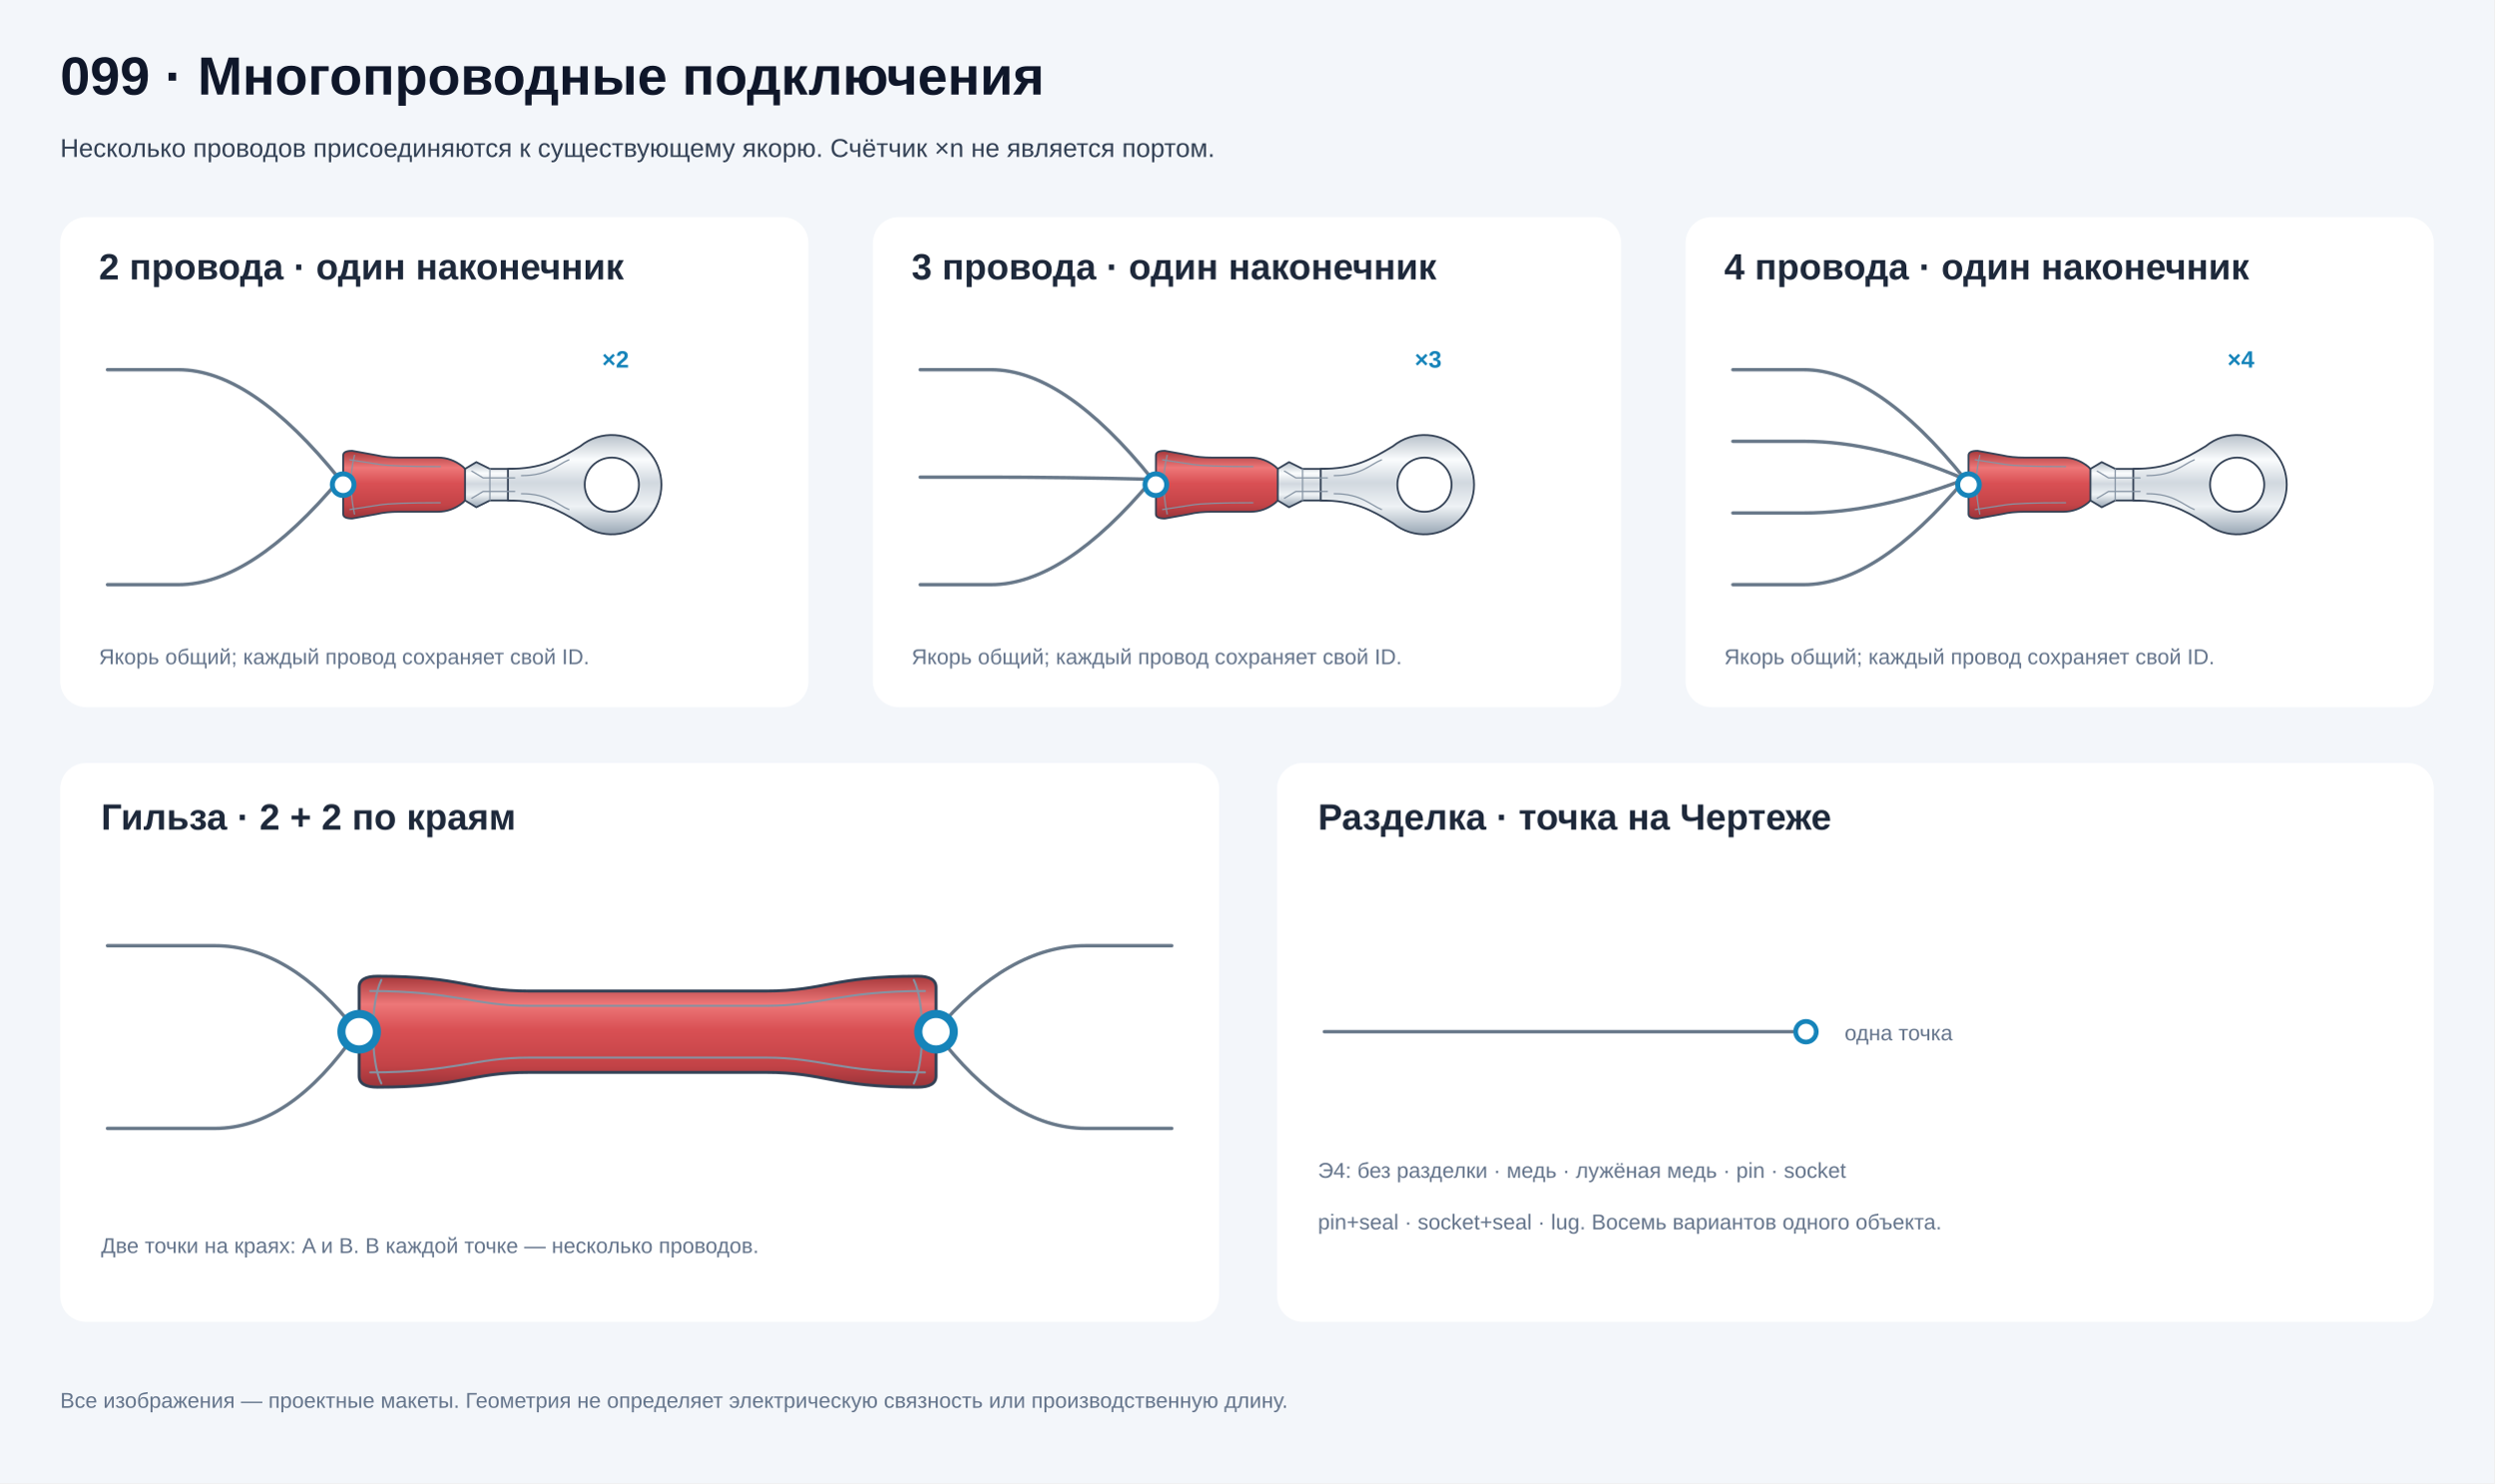
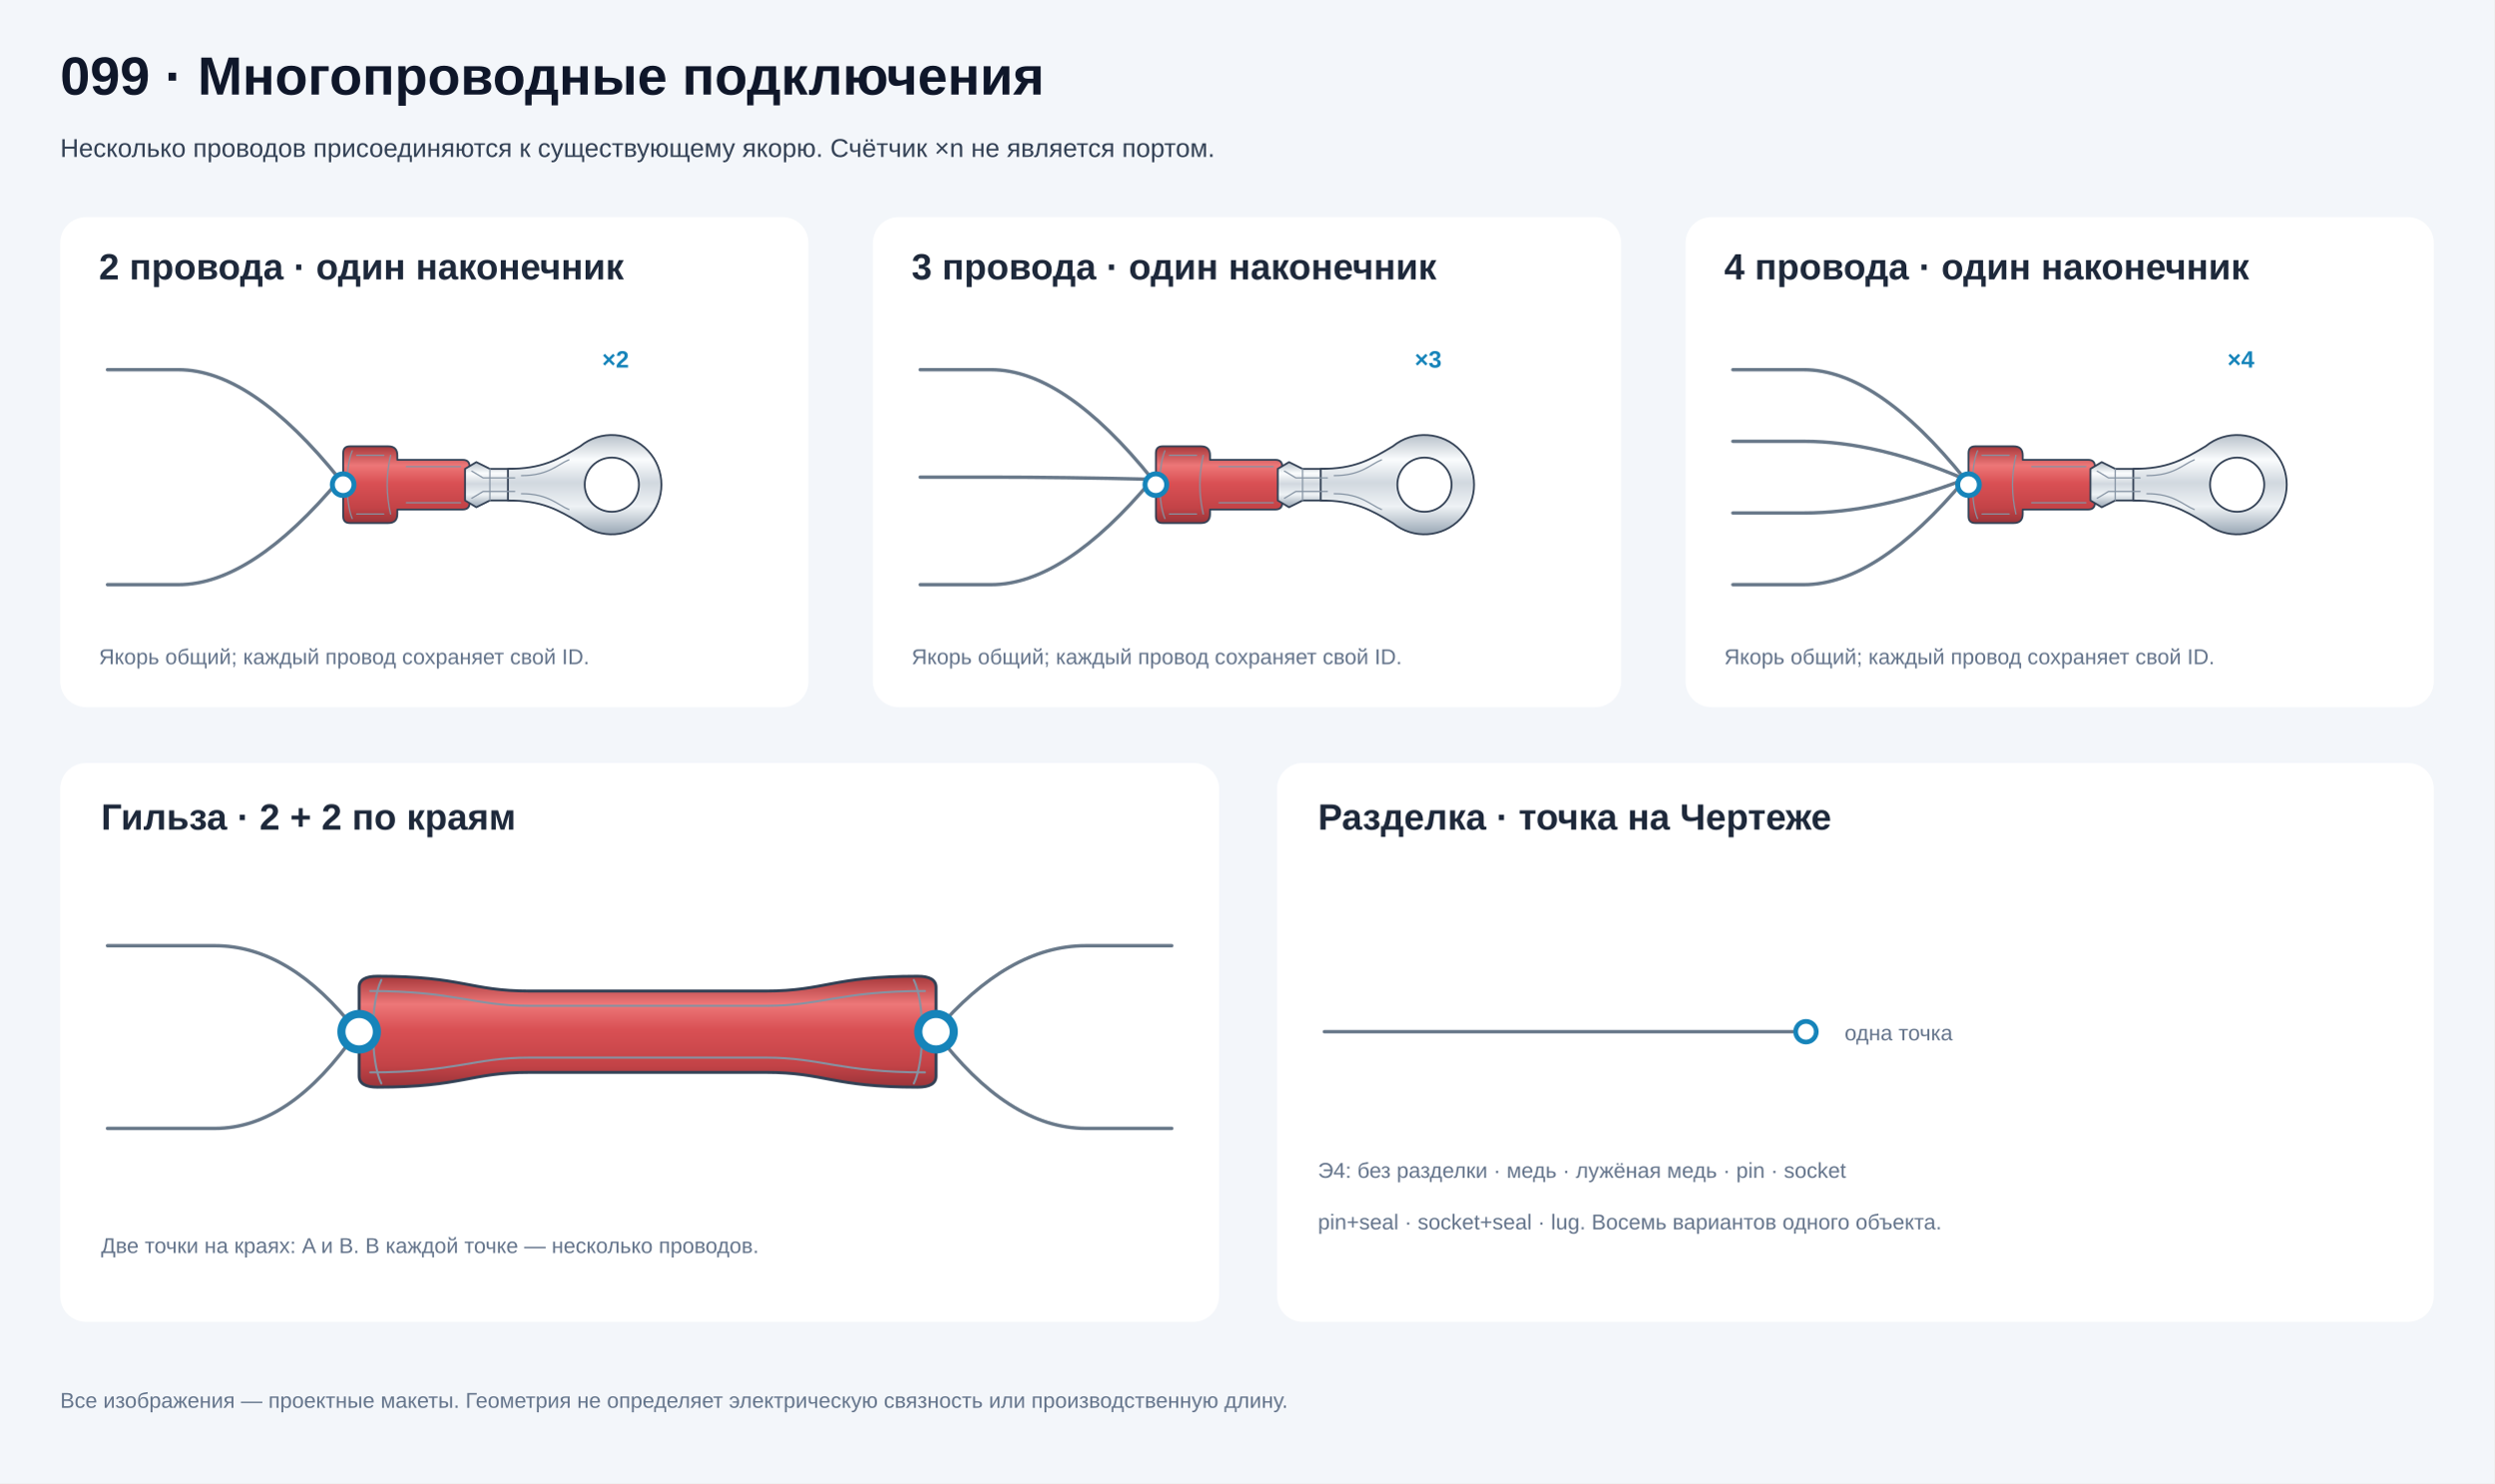
<svg xmlns="http://www.w3.org/2000/svg" width="1160" height="690" viewBox="0 0 1160 690" role="img" aria-labelledby="title">
  <style>svg{font-family:Arial,'Segoe UI',sans-serif} .geom{stroke:#334155;stroke-width:.8;stroke-linecap:round;stroke-linejoin:round} .geom text{stroke:none;stroke-width:0} .detail{stroke:#8593a3;stroke-width:.55;fill:none} .wire{stroke:#69798a;stroke-width:1.6;fill:none;stroke-linecap:round} .text{font-size:12px;fill:#334155;stroke:none} .small{font-size:10px;fill:#64748b;stroke:none} .title{font-size:25px;fill:#0f172a;font-weight:700;stroke:none} .card-title{font-size:17px;fill:#1e293b;font-weight:700;stroke:none} .view{font-size:11px;fill:#237ca3;font-weight:700;stroke:none} .badge{font-size:11px;fill:#1684ba;font-weight:700;stroke:none} .dim{stroke:#5f8f87;stroke-width:.55;fill:none} .dimtext{font-size:11px;fill:#427a70;stroke:none}</style>
  <defs>
    <linearGradient id="metal" x1="0" y1="0" x2="0" y2="1">
      <stop offset="0" stop-color="#b8c1ca" />
      <stop offset=".25" stop-color="#fafcfd" />
      <stop offset=".48" stop-color="#d1d8df" />
      <stop offset=".72" stop-color="#eef2f5" />
      <stop offset="1" stop-color="#99a7b5" />
    </linearGradient>
    <linearGradient id="red" x1="0" y1="0" x2="0" y2="1">
      <stop offset="0" stop-color="#a7383b" />
      <stop offset=".25" stop-color="#ed7778" />
      <stop offset=".48" stop-color="#d95054" />
      <stop offset=".8" stop-color="#c34347" />
      <stop offset="1" stop-color="#993439" />
    </linearGradient>
    <linearGradient id="blue" x1="0" y1="0" x2="0" y2="1">
      <stop offset="0" stop-color="#235783" />
      <stop offset=".25" stop-color="#65a2ce" />
      <stop offset=".5" stop-color="#397fb3" />
      <stop offset="1" stop-color="#23557d" />
    </linearGradient>
    <linearGradient id="yellow" x1="0" y1="0" x2="0" y2="1">
      <stop offset="0" stop-color="#b88c29" />
      <stop offset=".27" stop-color="#ffe6a1" />
      <stop offset=".55" stop-color="#e9bd4d" />
      <stop offset="1" stop-color="#b48c32" />
    </linearGradient>
  </defs>
  <rect x="0" y="0" width="1160" height="690" rx="0" fill="#f3f6fa" />
  <text x="28" y="44" class="title">099 · Многопроводные подключения</text>
  <text x="28" y="73" class="text">Несколько проводов присоединяются к существующему якорю. Счётчик ×n не является портом.</text>
  <g transform="translate(28,101)">
    <rect x="0" y="0" width="348" height="228" rx="12" fill="#ffffff" />
    <text x="18" y="29" class="card-title">2 провода · один наконечник</text>
    <path d="M22 71.0 H55 Q89 71.0 130 122" fill="none" class="wire" />
    <path d="M22 171.0 H55 Q89 171.0 130 122" fill="none" class="wire" />
    <g transform="translate(98,72) scale(1.05)">
      <g class="geom">
-         <path d="M32 37 Q32 35 36 35 L47 37 Q51 38 57 38 H74 Q80 38 85 42 L88 45 V55 L85 58 Q80 62 74 62 H57 Q51 62 47 63 L36 65 Q32 65 32 63 Z" fill="url(#red)" />
+         <path d="M32 36 Q32 33 35 33 H52 Q56 33 56 37 V39 H85 Q88 39 88 42 V58 Q88 61 85 61 H56 V63 Q56 67 52 67 H35 Q32 67 32 64 Z" fill="url(#red)" />
        <path d="M86 43 L91 40 L97 43 H109 V57 H97 L91 60 L86 57 Z" fill="url(#metal)" />
        <path d="M105 43 C120 43 127 39 137 33 A22 22 0 1 1 137 67 C127 61 120 57 105 57 Z" fill="url(#metal)" />
        <circle cx="151" cy="50" r="12" fill="#ffffff" />
        <path d="M89 44 L94 47 H108 M89 56 L94 53 H108 M97 43 V57" fill="none" class="detail" />
-         <path d="M35 39 L48 41 Q54 42 75 42 M35 61 L48 59 Q54 58 75 58 M37 37 Q34 49 37 63" fill="none" class="detail" />
+         <path d="M38 37 H50 M38 63 H50 M60 42 H84 M60 58 H84 M36 35 C33 42 33 58 36 65 M53 37 Q50 50 53 63" fill="none" class="detail" />
        <path d="M111 46 C123 46 127 41 132 39 M111 54 C123 54 127 59 132 61" fill="none" class="detail" />
      </g>
      <circle cx="32" cy="50" r="4.8" fill="#ffffff" data-role="wire-entry" stroke="#1684ba" stroke-width="2.2" />
    </g>
    <text x="252" y="70" class="badge">×2</text>
    <text x="18" y="208" class="small">Якорь общий; каждый провод сохраняет свой ID.</text>
  </g>
  <g transform="translate(406,101)">
    <rect x="0" y="0" width="348" height="228" rx="12" fill="#ffffff" />
    <text x="18" y="29" class="card-title">3 провода · один наконечник</text>
    <path d="M22 71.0 H55 Q89 71.0 130 122" fill="none" class="wire" />
    <path d="M22 121.0 H55 Q89 121.0 130 122" fill="none" class="wire" />
    <path d="M22 171.0 H55 Q89 171.0 130 122" fill="none" class="wire" />
    <g transform="translate(98,72) scale(1.05)">
      <g class="geom">
-         <path d="M32 37 Q32 35 36 35 L47 37 Q51 38 57 38 H74 Q80 38 85 42 L88 45 V55 L85 58 Q80 62 74 62 H57 Q51 62 47 63 L36 65 Q32 65 32 63 Z" fill="url(#red)" />
+         <path d="M32 36 Q32 33 35 33 H52 Q56 33 56 37 V39 H85 Q88 39 88 42 V58 Q88 61 85 61 H56 V63 Q56 67 52 67 H35 Q32 67 32 64 Z" fill="url(#red)" />
        <path d="M86 43 L91 40 L97 43 H109 V57 H97 L91 60 L86 57 Z" fill="url(#metal)" />
        <path d="M105 43 C120 43 127 39 137 33 A22 22 0 1 1 137 67 C127 61 120 57 105 57 Z" fill="url(#metal)" />
        <circle cx="151" cy="50" r="12" fill="#ffffff" />
        <path d="M89 44 L94 47 H108 M89 56 L94 53 H108 M97 43 V57" fill="none" class="detail" />
-         <path d="M35 39 L48 41 Q54 42 75 42 M35 61 L48 59 Q54 58 75 58 M37 37 Q34 49 37 63" fill="none" class="detail" />
+         <path d="M38 37 H50 M38 63 H50 M60 42 H84 M60 58 H84 M36 35 C33 42 33 58 36 65 M53 37 Q50 50 53 63" fill="none" class="detail" />
        <path d="M111 46 C123 46 127 41 132 39 M111 54 C123 54 127 59 132 61" fill="none" class="detail" />
      </g>
      <circle cx="32" cy="50" r="4.8" fill="#ffffff" data-role="wire-entry" stroke="#1684ba" stroke-width="2.2" />
    </g>
    <text x="252" y="70" class="badge">×3</text>
    <text x="18" y="208" class="small">Якорь общий; каждый провод сохраняет свой ID.</text>
  </g>
  <g transform="translate(784,101)">
    <rect x="0" y="0" width="348" height="228" rx="12" fill="#ffffff" />
    <text x="18" y="29" class="card-title">4 провода · один наконечник</text>
    <path d="M22 71.0 H55 Q89 71.0 130 122" fill="none" class="wire" />
    <path d="M22 104.333 H55 Q89 104.333 130 122" fill="none" class="wire" />
    <path d="M22 137.667 H55 Q89 137.667 130 122" fill="none" class="wire" />
    <path d="M22 171.0 H55 Q89 171.0 130 122" fill="none" class="wire" />
    <g transform="translate(98,72) scale(1.05)">
      <g class="geom">
-         <path d="M32 37 Q32 35 36 35 L47 37 Q51 38 57 38 H74 Q80 38 85 42 L88 45 V55 L85 58 Q80 62 74 62 H57 Q51 62 47 63 L36 65 Q32 65 32 63 Z" fill="url(#red)" />
+         <path d="M32 36 Q32 33 35 33 H52 Q56 33 56 37 V39 H85 Q88 39 88 42 V58 Q88 61 85 61 H56 V63 Q56 67 52 67 H35 Q32 67 32 64 Z" fill="url(#red)" />
        <path d="M86 43 L91 40 L97 43 H109 V57 H97 L91 60 L86 57 Z" fill="url(#metal)" />
        <path d="M105 43 C120 43 127 39 137 33 A22 22 0 1 1 137 67 C127 61 120 57 105 57 Z" fill="url(#metal)" />
        <circle cx="151" cy="50" r="12" fill="#ffffff" />
        <path d="M89 44 L94 47 H108 M89 56 L94 53 H108 M97 43 V57" fill="none" class="detail" />
-         <path d="M35 39 L48 41 Q54 42 75 42 M35 61 L48 59 Q54 58 75 58 M37 37 Q34 49 37 63" fill="none" class="detail" />
+         <path d="M38 37 H50 M38 63 H50 M60 42 H84 M60 58 H84 M36 35 C33 42 33 58 36 65 M53 37 Q50 50 53 63" fill="none" class="detail" />
        <path d="M111 46 C123 46 127 41 132 39 M111 54 C123 54 127 59 132 61" fill="none" class="detail" />
      </g>
      <circle cx="32" cy="50" r="4.8" fill="#ffffff" data-role="wire-entry" stroke="#1684ba" stroke-width="2.2" />
    </g>
    <text x="252" y="70" class="badge">×4</text>
    <text x="18" y="208" class="small">Якорь общий; каждый провод сохраняет свой ID.</text>
  </g>
  <rect x="28" y="355" width="539" height="260" rx="12" fill="#ffffff" />
  <text x="47" y="386" class="card-title">Гильза · 2 + 2 по краям</text>
  <path d="M50 440 H100 Q135 440 166 480 M50 525 H100 Q135 525 166 480 M545 440 H505 Q469 440 435 480 M545 525 H505 Q469 525 435 480" fill="none" class="wire" />
  <g transform="translate(112,394) scale(1.72)">
    <g class="geom">
      <path d="M32 38 Q32 35 37 35 C60 35 62 39 78 39 H142 C158 39 160 35 183 35 Q188 35 188 38 V62 Q188 65 183 65 C160 65 158 61 142 61 H78 C62 61 60 65 37 65 Q32 65 32 62 Z" fill="url(#red)" />
      <path d="M35 39 C58 39 63 43 78 43 H142 C157 43 162 39 185 39 M35 61 C58 61 63 57 78 57 H142 C157 57 162 61 185 61" fill="none" class="detail" />
      <path d="M38 36 C35 42 35 58 38 64 M182 36 C185 42 185 58 182 64" fill="none" class="detail" />
    </g>
    <circle cx="32" cy="50" r="4.8" fill="#ffffff" data-role="wire-entry" stroke="#1684ba" stroke-width="2.2" />
    <circle cx="188" cy="50" r="4.8" fill="#ffffff" data-role="wire-entry" stroke="#1684ba" stroke-width="2.2" />
  </g>
  <text x="47" y="583" class="small">Две точки на краях: A и B. В каждой точке — несколько проводов.</text>
  <rect x="594" y="355" width="538" height="260" rx="12" fill="#ffffff" />
  <text x="613" y="386" class="card-title">Разделка · точка на Чертеже</text>
  <path d="M616 480 H840" fill="none" class="wire" />
  <circle cx="840" cy="480" r="4.8" fill="#ffffff" data-role="wire-entry" stroke="#1684ba" stroke-width="2.2" />
  <text x="858" y="484" class="small">одна точка</text>
  <text x="613" y="548" class="small">Э4: без разделки · медь · лужёная медь · pin · socket</text>
  <text x="613" y="572" class="small">pin+seal · socket+seal · lug. Восемь вариантов одного объекта.</text>
  <text x="28" y="655" class="small">Все изображения — проектные макеты. Геометрия не определяет электрическую связность или производственную длину.</text>
</svg>
